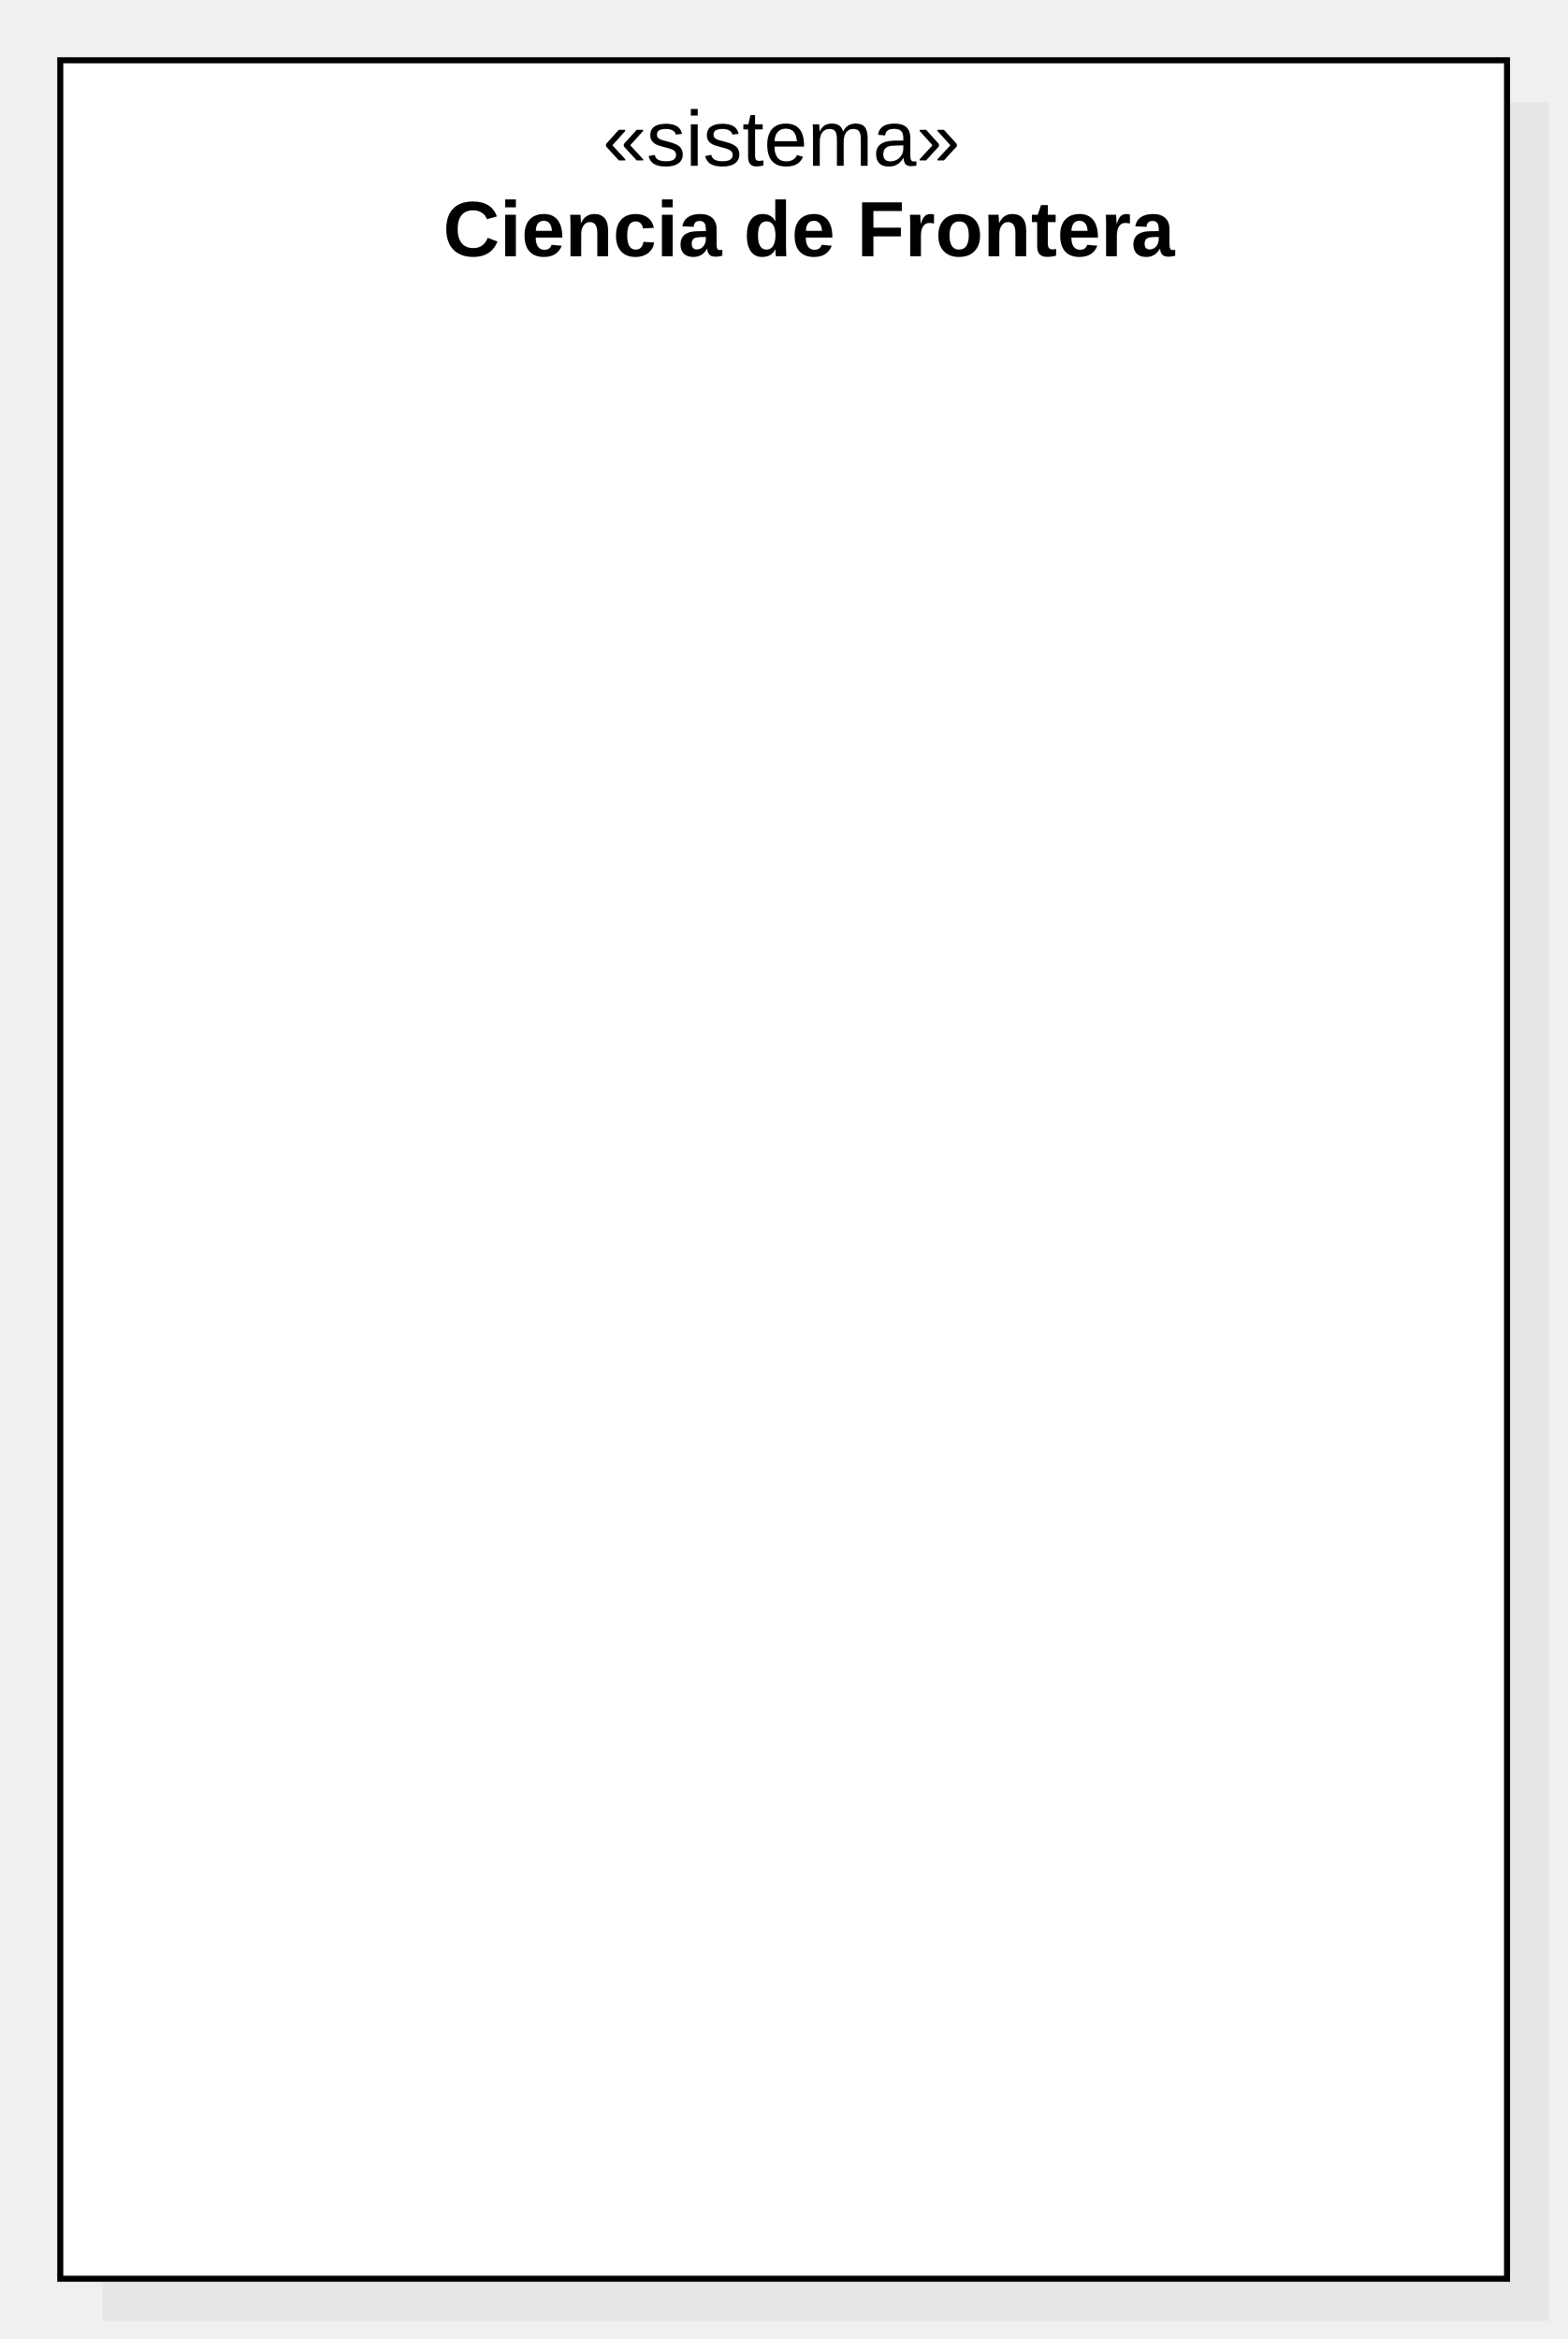
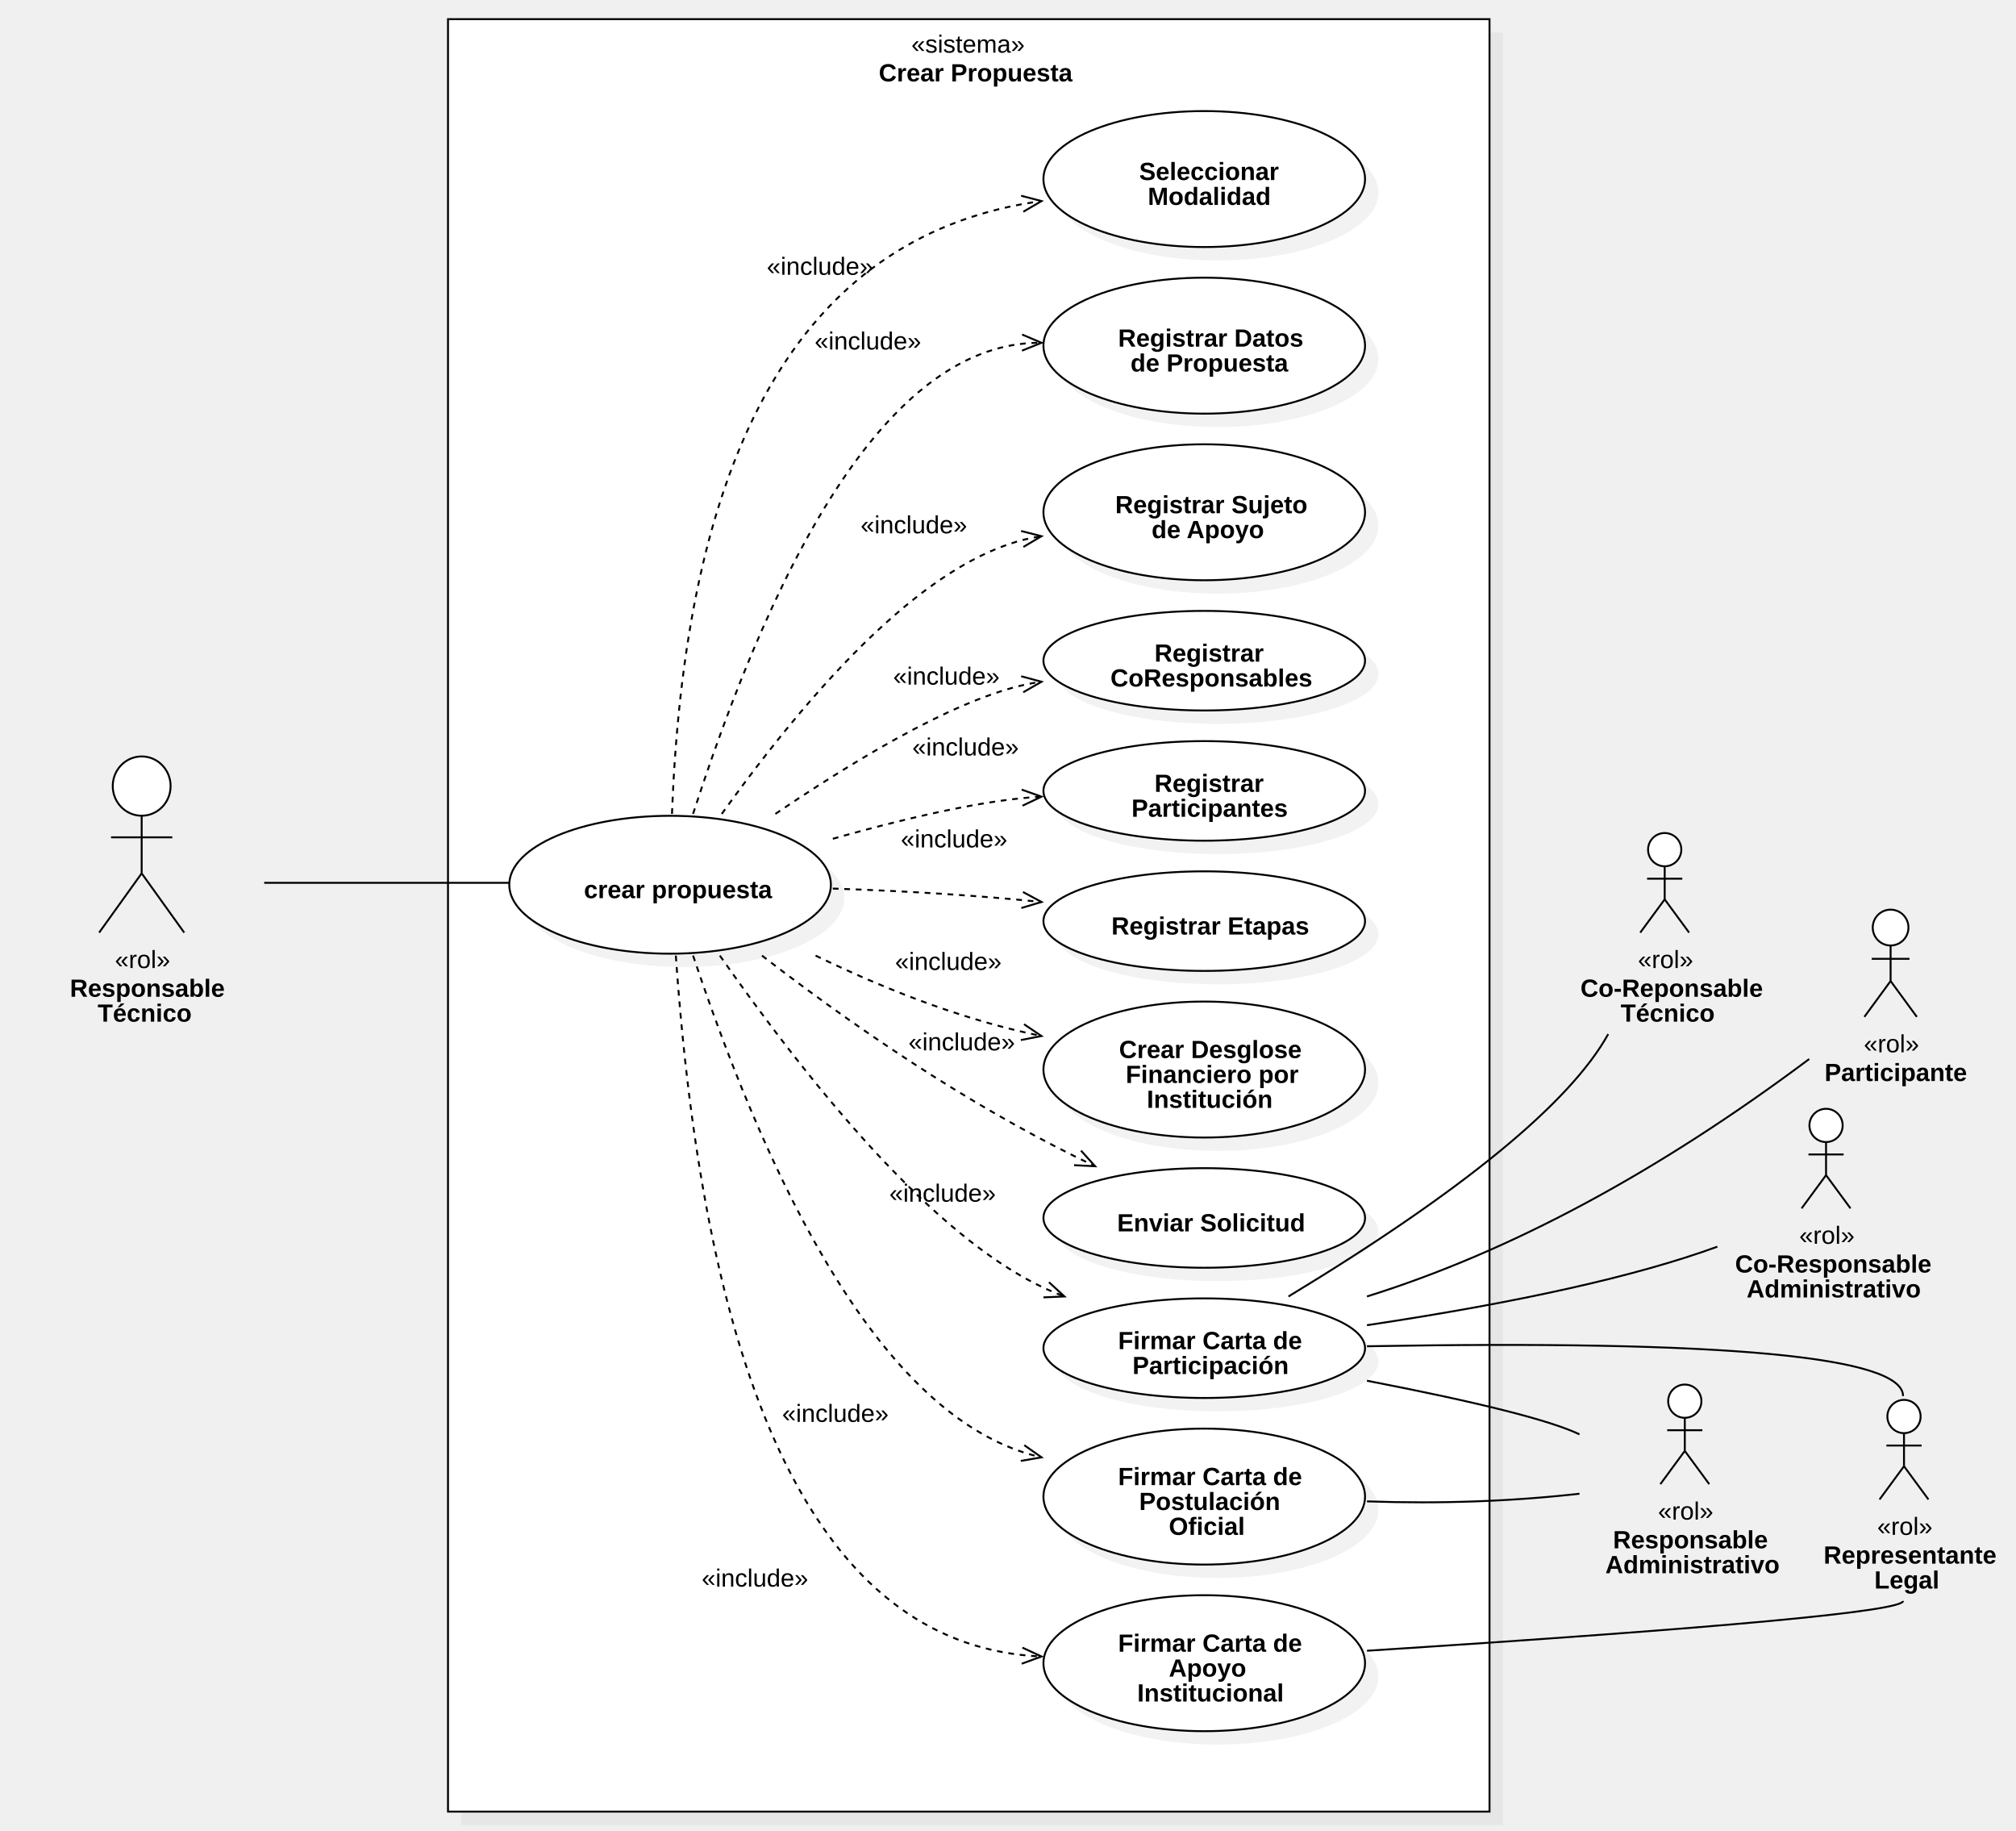
- <svg xmlns="http://www.w3.org/2000/svg" version="1.1" width="260" height="388">
+ <svg xmlns="http://www.w3.org/2000/svg" version="1.1" width="1053" height="956">
  <defs />
  <g>
-     <g transform="translate(-566,-166) scale(1,1)">
-       <rect fill="#C0C0C0" stroke="none" x="583" y="183" width="240" height="368" opacity="0.2" />
-     </g>
-     <g transform="translate(-566,-166) scale(1,1)">
-       <rect fill="#ffffff" stroke="none" x="576" y="176" width="240" height="368" />
-     </g>
-     <g transform="translate(-566,-166) scale(1,1)">
-       <path fill="none" stroke="#000000" d="M 576 176 L 816 176 L 816 544 L 576 544 L 576 176 Z Z" stroke-miterlimit="10" />
-     </g>
-     <g transform="translate(-566,-166) scale(1,1)">
-       <g>
-         <path fill="none" stroke="none" />
-         <text fill="#000000" stroke="none" font-family="Arial" font-size="13px" font-style="normal" font-weight="normal" text-decoration="none" x="666" y="193.5">«sistema»</text>
-       </g>
-     </g>
-     <g transform="translate(-566,-166) scale(1,1)">
-       <g>
-         <path fill="none" stroke="none" />
-         <text fill="#000000" stroke="none" font-family="Arial" font-size="13px" font-style="normal" font-weight="bold" text-decoration="none" x="639.5" y="208.5">Ciencia de Frontera</text>
-       </g>
+     <g transform="translate(-310,-150) scale(1,1)">
+       <rect fill="#C0C0C0" stroke="none" x="551" y="167" width="544" height="936" opacity="0.2" />
+     </g>
+     <g transform="translate(-310,-150) scale(1,1)">
+       <rect fill="#ffffff" stroke="none" x="544" y="160" width="544" height="936" />
+     </g>
+     <g transform="translate(-310,-150) scale(1,1)">
+       <path fill="none" stroke="#000000" d="M 544 160 L 1088 160 L 1088 1096 L 544 1096 L 544 160 Z Z" stroke-miterlimit="10" />
+     </g>
+     <g transform="translate(-310,-150) scale(1,1)">
+       <g>
+         <path fill="none" stroke="none" />
+         <text fill="#000000" stroke="none" font-family="Arial" font-size="13px" font-style="normal" font-weight="normal" text-decoration="none" x="786" y="177.5">«sistema»</text>
+       </g>
+     </g>
+     <g transform="translate(-310,-150) scale(1,1)">
+       <g>
+         <path fill="none" stroke="none" />
+         <text fill="#000000" stroke="none" font-family="Arial" font-size="13px" font-style="normal" font-weight="bold" text-decoration="none" x="769" y="192.5">Crear Propuesta</text>
+       </g>
+     </g>
+     <g transform="translate(-310,-150) scale(1,1)">
+       <path fill="#ffffff" stroke="none" d="M 368.892 560.48 C 368.892 551.931 375.656 545 384 545 C 392.344 545 399.108 551.931 399.108 560.48 C 399.108 569.029 392.344 575.96 384 575.96 C 375.656 575.96 368.892 569.029 368.892 560.48 Z" />
+     </g>
+     <g transform="translate(-310,-150) scale(1,1)">
+       <path fill="none" stroke="#000000" d="M 368.892 560.48 C 368.892 551.931 375.656 545 384 545 C 392.344 545 399.108 551.931 399.108 560.48 C 399.108 569.029 392.344 575.96 384 575.96 C 375.656 575.96 368.892 569.029 368.892 560.48 Z" stroke-miterlimit="10" />
+     </g>
+     <g transform="translate(-310,-150) scale(1,1)">
+       <path fill="none" stroke="#000000" d="M 384 575.96 L 384 606.04" stroke-miterlimit="10" />
+     </g>
+     <g transform="translate(-310,-150) scale(1,1)">
+       <path fill="none" stroke="#000000" d="M 368.003 587.24 L 399.997 587.24" stroke-miterlimit="10" />
+     </g>
+     <g transform="translate(-310,-150) scale(1,1)">
+       <path fill="none" stroke="#000000" d="M 384 606.04 L 361.782 637" stroke-miterlimit="10" />
+     </g>
+     <g transform="translate(-310,-150) scale(1,1)">
+       <path fill="none" stroke="#000000" d="M 384 606.04 L 406.218 637" stroke-miterlimit="10" />
+     </g>
+     <g transform="translate(-310,-150) scale(1,1)">
+       <g>
+         <path fill="none" stroke="none" />
+         <text fill="#000000" stroke="none" font-family="Arial" font-size="13px" font-style="normal" font-weight="normal" text-decoration="none" x="370" y="655.5">«rol»</text>
+       </g>
+     </g>
+     <g transform="translate(-310,-150) scale(1,1)">
+       <g>
+         <path fill="none" stroke="none" />
+         <text fill="#000000" stroke="none" font-family="Arial" font-size="13px" font-style="normal" font-weight="bold" text-decoration="none" x="346.5" y="670.5">Responsable</text>
+         <text fill="#000000" stroke="none" font-family="Arial" font-size="13px" font-style="normal" font-weight="bold" text-decoration="none" x="361" y="683.5">Técnico</text>
+       </g>
+     </g>
+     <g transform="translate(-310,-150) scale(1,1)">
+       <path fill="#ffffff" stroke="none" d="M 1170.821 593.68 C 1170.821 588.886 1174.707 585 1179.5 585 C 1184.293 585 1188.179 588.886 1188.179 593.68 C 1188.179 598.474 1184.293 602.36 1179.5 602.36 C 1174.707 602.36 1170.821 598.474 1170.821 593.68 Z" />
+     </g>
+     <g transform="translate(-310,-150) scale(1,1)">
+       <path fill="none" stroke="#000000" d="M 1170.821 593.68 C 1170.821 588.886 1174.707 585 1179.5 585 C 1184.293 585 1188.179 588.886 1188.179 593.68 C 1188.179 598.474 1184.293 602.36 1179.5 602.36 C 1174.707 602.36 1170.821 598.474 1170.821 593.68 Z" stroke-miterlimit="10" />
+     </g>
+     <g transform="translate(-310,-150) scale(1,1)">
+       <path fill="none" stroke="#000000" d="M 1179.5 602.36 L 1179.5 619.64" stroke-miterlimit="10" />
+     </g>
+     <g transform="translate(-310,-150) scale(1,1)">
+       <path fill="none" stroke="#000000" d="M 1170.31 608.84 L 1188.69 608.84" stroke-miterlimit="10" />
+     </g>
+     <g transform="translate(-310,-150) scale(1,1)">
+       <path fill="none" stroke="#000000" d="M 1179.5 619.64 L 1166.736 637" stroke-miterlimit="10" />
+     </g>
+     <g transform="translate(-310,-150) scale(1,1)">
+       <path fill="none" stroke="#000000" d="M 1179.5 619.64 L 1192.264 637" stroke-miterlimit="10" />
+     </g>
+     <g transform="translate(-310,-150) scale(1,1)">
+       <g>
+         <path fill="none" stroke="none" />
+         <text fill="#000000" stroke="none" font-family="Arial" font-size="13px" font-style="normal" font-weight="normal" text-decoration="none" x="1165.5" y="655.5">«rol»</text>
+       </g>
+     </g>
+     <g transform="translate(-310,-150) scale(1,1)">
+       <g>
+         <path fill="none" stroke="none" />
+         <text fill="#000000" stroke="none" font-family="Arial" font-size="13px" font-style="normal" font-weight="bold" text-decoration="none" x="1135.5" y="670.5">Co-Reponsable</text>
+         <text fill="#000000" stroke="none" font-family="Arial" font-size="13px" font-style="normal" font-weight="bold" text-decoration="none" x="1156.5" y="683.5">Técnico</text>
+       </g>
+     </g>
+     <g transform="translate(-310,-150) scale(1,1)">
+       <path fill="#ffffff" stroke="none" d="M 1288.178 634.36 C 1288.178 629.191 1292.352 625 1297.5 625 C 1302.648 625 1306.822 629.191 1306.822 634.36 C 1306.822 639.529 1302.648 643.72 1297.5 643.72 C 1292.352 643.72 1288.178 639.529 1288.178 634.36 Z" />
+     </g>
+     <g transform="translate(-310,-150) scale(1,1)">
+       <path fill="none" stroke="#000000" d="M 1288.178 634.36 C 1288.178 629.191 1292.352 625 1297.5 625 C 1302.648 625 1306.822 629.191 1306.822 634.36 C 1306.822 639.529 1302.648 643.72 1297.5 643.72 C 1292.352 643.72 1288.178 639.529 1288.178 634.36 Z" stroke-miterlimit="10" />
+     </g>
+     <g transform="translate(-310,-150) scale(1,1)">
+       <path fill="none" stroke="#000000" d="M 1297.5 643.72 L 1297.5 662.28" stroke-miterlimit="10" />
+     </g>
+     <g transform="translate(-310,-150) scale(1,1)">
+       <path fill="none" stroke="#000000" d="M 1287.629 650.68 L 1307.371 650.68" stroke-miterlimit="10" />
+     </g>
+     <g transform="translate(-310,-150) scale(1,1)">
+       <path fill="none" stroke="#000000" d="M 1297.5 662.28 L 1283.791 681" stroke-miterlimit="10" />
+     </g>
+     <g transform="translate(-310,-150) scale(1,1)">
+       <path fill="none" stroke="#000000" d="M 1297.5 662.28 L 1311.209 681" stroke-miterlimit="10" />
+     </g>
+     <g transform="translate(-310,-150) scale(1,1)">
+       <g>
+         <path fill="none" stroke="none" />
+         <text fill="#000000" stroke="none" font-family="Arial" font-size="13px" font-style="normal" font-weight="normal" text-decoration="none" x="1283.5" y="699.5">«rol»</text>
+       </g>
+     </g>
+     <g transform="translate(-310,-150) scale(1,1)">
+       <g>
+         <path fill="none" stroke="none" />
+         <text fill="#000000" stroke="none" font-family="Arial" font-size="13px" font-style="normal" font-weight="bold" text-decoration="none" x="1263" y="714.5">Participante</text>
+       </g>
+     </g>
+     <g transform="translate(-310,-150) scale(1,1)">
+       <path fill="#ffffff" stroke="none" d="M 1255.107 737.68 C 1255.107 732.886 1258.992 729 1263.786 729 C 1268.579 729 1272.465 732.886 1272.465 737.68 C 1272.465 742.474 1268.579 746.36 1263.786 746.36 C 1258.992 746.36 1255.107 742.474 1255.107 737.68 Z" />
+     </g>
+     <g transform="translate(-310,-150) scale(1,1)">
+       <path fill="none" stroke="#000000" d="M 1255.107 737.68 C 1255.107 732.886 1258.992 729 1263.786 729 C 1268.579 729 1272.465 732.886 1272.465 737.68 C 1272.465 742.474 1268.579 746.36 1263.786 746.36 C 1258.992 746.36 1255.107 742.474 1255.107 737.68 Z" stroke-miterlimit="10" />
+     </g>
+     <g transform="translate(-310,-150) scale(1,1)">
+       <path fill="none" stroke="#000000" d="M 1263.786 746.36 L 1263.786 763.64" stroke-miterlimit="10" />
+     </g>
+     <g transform="translate(-310,-150) scale(1,1)">
+       <path fill="none" stroke="#000000" d="M 1254.596 752.84 L 1272.976 752.84" stroke-miterlimit="10" />
+     </g>
+     <g transform="translate(-310,-150) scale(1,1)">
+       <path fill="none" stroke="#000000" d="M 1263.786 763.64 L 1251.022 781" stroke-miterlimit="10" />
+     </g>
+     <g transform="translate(-310,-150) scale(1,1)">
+       <path fill="none" stroke="#000000" d="M 1263.786 763.64 L 1276.55 781" stroke-miterlimit="10" />
+     </g>
+     <g transform="translate(-310,-150) scale(1,1)">
+       <g>
+         <path fill="none" stroke="none" />
+         <text fill="#000000" stroke="none" font-family="Arial" font-size="13px" font-style="normal" font-weight="normal" text-decoration="none" x="1249.786" y="799.5">«rol»</text>
+       </g>
+     </g>
+     <g transform="translate(-310,-150) scale(1,1)">
+       <g>
+         <path fill="none" stroke="none" />
+         <text fill="#000000" stroke="none" font-family="Arial" font-size="13px" font-style="normal" font-weight="bold" text-decoration="none" x="1216.286" y="814.5">Co-Responsable</text>
+         <text fill="#000000" stroke="none" font-family="Arial" font-size="13px" font-style="normal" font-weight="bold" text-decoration="none" x="1222.286" y="827.5">Administrativo</text>
+       </g>
+     </g>
+     <g transform="translate(-310,-150) scale(1,1)">
+       <path fill="#ffffff" stroke="none" d="M 1181.327 881.68 C 1181.327 876.886 1185.213 873 1190.006 873 C 1194.8 873 1198.686 876.886 1198.686 881.68 C 1198.686 886.474 1194.8 890.36 1190.006 890.36 C 1185.213 890.36 1181.327 886.474 1181.327 881.68 Z" />
+     </g>
+     <g transform="translate(-310,-150) scale(1,1)">
+       <path fill="none" stroke="#000000" d="M 1181.327 881.68 C 1181.327 876.886 1185.213 873 1190.006 873 C 1194.8 873 1198.686 876.886 1198.686 881.68 C 1198.686 886.474 1194.8 890.36 1190.006 890.36 C 1185.213 890.36 1181.327 886.474 1181.327 881.68 Z" stroke-miterlimit="10" />
+     </g>
+     <g transform="translate(-310,-150) scale(1,1)">
+       <path fill="none" stroke="#000000" d="M 1190.006 890.36 L 1190.006 907.64" stroke-miterlimit="10" />
+     </g>
+     <g transform="translate(-310,-150) scale(1,1)">
+       <path fill="none" stroke="#000000" d="M 1180.817 896.84 L 1199.196 896.84" stroke-miterlimit="10" />
+     </g>
+     <g transform="translate(-310,-150) scale(1,1)">
+       <path fill="none" stroke="#000000" d="M 1190.006 907.64 L 1177.243 925" stroke-miterlimit="10" />
+     </g>
+     <g transform="translate(-310,-150) scale(1,1)">
+       <path fill="none" stroke="#000000" d="M 1190.006 907.64 L 1202.77 925" stroke-miterlimit="10" />
+     </g>
+     <g transform="translate(-310,-150) scale(1,1)">
+       <g>
+         <path fill="none" stroke="none" />
+         <text fill="#000000" stroke="none" font-family="Arial" font-size="13px" font-style="normal" font-weight="normal" text-decoration="none" x="1176.006" y="943.5">«rol»</text>
+       </g>
+     </g>
+     <g transform="translate(-310,-150) scale(1,1)">
+       <g>
+         <path fill="none" stroke="none" />
+         <text fill="#000000" stroke="none" font-family="Arial" font-size="13px" font-style="normal" font-weight="bold" text-decoration="none" x="1152.506" y="958.5">Responsable</text>
+         <text fill="#000000" stroke="none" font-family="Arial" font-size="13px" font-style="normal" font-weight="bold" text-decoration="none" x="1148.506" y="971.5">Administrativo</text>
+       </g>
+     </g>
+     <g transform="translate(-310,-150) scale(1,1)">
+       <path fill="#ffffff" stroke="none" d="M 1295.821 889.68 C 1295.821 884.886 1299.707 881 1304.5 881 C 1309.293 881 1313.179 884.886 1313.179 889.68 C 1313.179 894.474 1309.293 898.36 1304.5 898.36 C 1299.707 898.36 1295.821 894.474 1295.821 889.68 Z" />
+     </g>
+     <g transform="translate(-310,-150) scale(1,1)">
+       <path fill="none" stroke="#000000" d="M 1295.821 889.68 C 1295.821 884.886 1299.707 881 1304.5 881 C 1309.293 881 1313.179 884.886 1313.179 889.68 C 1313.179 894.474 1309.293 898.36 1304.5 898.36 C 1299.707 898.36 1295.821 894.474 1295.821 889.68 Z" stroke-miterlimit="10" />
+     </g>
+     <g transform="translate(-310,-150) scale(1,1)">
+       <path fill="none" stroke="#000000" d="M 1304.5 898.36 L 1304.5 915.64" stroke-miterlimit="10" />
+     </g>
+     <g transform="translate(-310,-150) scale(1,1)">
+       <path fill="none" stroke="#000000" d="M 1295.31 904.84 L 1313.69 904.84" stroke-miterlimit="10" />
+     </g>
+     <g transform="translate(-310,-150) scale(1,1)">
+       <path fill="none" stroke="#000000" d="M 1304.5 915.64 L 1291.736 933" stroke-miterlimit="10" />
+     </g>
+     <g transform="translate(-310,-150) scale(1,1)">
+       <path fill="none" stroke="#000000" d="M 1304.5 915.64 L 1317.264 933" stroke-miterlimit="10" />
+     </g>
+     <g transform="translate(-310,-150) scale(1,1)">
+       <g>
+         <path fill="none" stroke="none" />
+         <text fill="#000000" stroke="none" font-family="Arial" font-size="13px" font-style="normal" font-weight="normal" text-decoration="none" x="1290.5" y="951.5">«rol»</text>
+       </g>
+     </g>
+     <g transform="translate(-310,-150) scale(1,1)">
+       <g>
+         <path fill="none" stroke="none" />
+         <text fill="#000000" stroke="none" font-family="Arial" font-size="13px" font-style="normal" font-weight="bold" text-decoration="none" x="1262.5" y="966.5">Representante</text>
+         <text fill="#000000" stroke="none" font-family="Arial" font-size="13px" font-style="normal" font-weight="bold" text-decoration="none" x="1289" y="979.5">Legal</text>
+       </g>
+     </g>
+     <g transform="translate(-310,-150) scale(1,1)">
+       <path fill="#C0C0C0" stroke="none" d="M 862 502 C 862 487.641 899.608 476 946 476 C 992.392 476 1030 487.641 1030 502 C 1030 516.359 992.392 528 946 528 C 899.608 528 862 516.359 862 502 Z" opacity="0.2" />
+     </g>
+     <g transform="translate(-310,-150) scale(1,1)">
+       <path fill="#ffffff" stroke="none" d="M 855 495 C 855 480.641 892.608 469 939 469 C 985.392 469 1023 480.641 1023 495 C 1023 509.359 985.392 521 939 521 C 892.608 521 855 509.359 855 495 Z" />
+     </g>
+     <g transform="translate(-310,-150) scale(1,1)">
+       <path fill="none" stroke="#000000" d="M 855 495 C 855 480.641 892.608 469 939 469 C 985.392 469 1023 480.641 1023 495 C 1023 509.359 985.392 521 939 521 C 892.608 521 855 509.359 855 495 Z" stroke-miterlimit="10" />
+     </g>
+     <g transform="translate(-310,-150) scale(1,1)">
+       <g>
+         <path fill="none" stroke="none" />
+         <text fill="#000000" stroke="none" font-family="Arial" font-size="13px" font-style="normal" font-weight="bold" text-decoration="none" x="913" y="495.5">Registrar</text>
+         <text fill="#000000" stroke="none" font-family="Arial" font-size="13px" font-style="normal" font-weight="bold" text-decoration="none" x="890" y="508.5">CoResponsables</text>
+       </g>
+     </g>
+     <g transform="translate(-310,-150) scale(1,1)">
+       <path fill="#C0C0C0" stroke="none" d="M 862 250.5 C 862 230.894 899.608 215 946 215 C 992.392 215 1030 230.894 1030 250.5 C 1030 270.106 992.392 286 946 286 C 899.608 286 862 270.106 862 250.5 Z" opacity="0.2" />
+     </g>
+     <g transform="translate(-310,-150) scale(1,1)">
+       <path fill="#ffffff" stroke="none" d="M 855 243.5 C 855 223.894 892.608 208 939 208 C 985.392 208 1023 223.894 1023 243.5 C 1023 263.106 985.392 279 939 279 C 892.608 279 855 263.106 855 243.5 Z" />
+     </g>
+     <g transform="translate(-310,-150) scale(1,1)">
+       <path fill="none" stroke="#000000" d="M 855 243.5 C 855 223.894 892.608 208 939 208 C 985.392 208 1023 223.894 1023 243.5 C 1023 263.106 985.392 279 939 279 C 892.608 279 855 263.106 855 243.5 Z" stroke-miterlimit="10" />
+     </g>
+     <g transform="translate(-310,-150) scale(1,1)">
+       <g>
+         <path fill="none" stroke="none" />
+         <text fill="#000000" stroke="none" font-family="Arial" font-size="13px" font-style="normal" font-weight="bold" text-decoration="none" x="905" y="244">Seleccionar</text>
+         <text fill="#000000" stroke="none" font-family="Arial" font-size="13px" font-style="normal" font-weight="bold" text-decoration="none" x="909.5" y="257">Modalidad</text>
+       </g>
+     </g>
+     <g transform="translate(-310,-150) scale(1,1)">
+       <path fill="#C0C0C0" stroke="none" d="M 862 424.5 C 862 404.894 899.608 389 946 389 C 992.392 389 1030 404.894 1030 424.5 C 1030 444.106 992.392 460 946 460 C 899.608 460 862 444.106 862 424.5 Z" opacity="0.2" />
+     </g>
+     <g transform="translate(-310,-150) scale(1,1)">
+       <path fill="#ffffff" stroke="none" d="M 855 417.5 C 855 397.894 892.608 382 939 382 C 985.392 382 1023 397.894 1023 417.5 C 1023 437.106 985.392 453 939 453 C 892.608 453 855 437.106 855 417.5 Z" />
+     </g>
+     <g transform="translate(-310,-150) scale(1,1)">
+       <path fill="none" stroke="#000000" d="M 855 417.5 C 855 397.894 892.608 382 939 382 C 985.392 382 1023 397.894 1023 417.5 C 1023 437.106 985.392 453 939 453 C 892.608 453 855 437.106 855 417.5 Z" stroke-miterlimit="10" />
+     </g>
+     <g transform="translate(-310,-150) scale(1,1)">
+       <g>
+         <path fill="none" stroke="none" />
+         <text fill="#000000" stroke="none" font-family="Arial" font-size="13px" font-style="normal" font-weight="bold" text-decoration="none" x="892.5" y="418">Registrar Sujeto</text>
+         <text fill="#000000" stroke="none" font-family="Arial" font-size="13px" font-style="normal" font-weight="bold" text-decoration="none" x="911.5" y="431">de Apoyo</text>
+       </g>
+     </g>
+     <g transform="translate(-310,-150) scale(1,1)">
+       <path fill="#C0C0C0" stroke="none" d="M 862 337.5 C 862 317.894 899.608 302 946 302 C 992.392 302 1030 317.894 1030 337.5 C 1030 357.106 992.392 373 946 373 C 899.608 373 862 357.106 862 337.5 Z" opacity="0.2" />
+     </g>
+     <g transform="translate(-310,-150) scale(1,1)">
+       <path fill="#ffffff" stroke="none" d="M 855 330.5 C 855 310.894 892.608 295 939 295 C 985.392 295 1023 310.894 1023 330.5 C 1023 350.106 985.392 366 939 366 C 892.608 366 855 350.106 855 330.5 Z" />
+     </g>
+     <g transform="translate(-310,-150) scale(1,1)">
+       <path fill="none" stroke="#000000" d="M 855 330.5 C 855 310.894 892.608 295 939 295 C 985.392 295 1023 310.894 1023 330.5 C 1023 350.106 985.392 366 939 366 C 892.608 366 855 350.106 855 330.5 Z" stroke-miterlimit="10" />
+     </g>
+     <g transform="translate(-310,-150) scale(1,1)">
+       <g>
+         <path fill="none" stroke="none" />
+         <text fill="#000000" stroke="none" font-family="Arial" font-size="13px" font-style="normal" font-weight="bold" text-decoration="none" x="894" y="331">Registrar Datos</text>
+         <text fill="#000000" stroke="none" font-family="Arial" font-size="13px" font-style="normal" font-weight="bold" text-decoration="none" x="900.5" y="344">de Propuesta</text>
+       </g>
+     </g>
+     <g transform="translate(-310,-150) scale(1,1)">
+       <path fill="#C0C0C0" stroke="none" d="M 862 570 C 862 555.641 899.608 544 946 544 C 992.392 544 1030 555.641 1030 570 C 1030 584.359 992.392 596 946 596 C 899.608 596 862 584.359 862 570 Z" opacity="0.2" />
+     </g>
+     <g transform="translate(-310,-150) scale(1,1)">
+       <path fill="#ffffff" stroke="none" d="M 855 563 C 855 548.641 892.608 537 939 537 C 985.392 537 1023 548.641 1023 563 C 1023 577.359 985.392 589 939 589 C 892.608 589 855 577.359 855 563 Z" />
+     </g>
+     <g transform="translate(-310,-150) scale(1,1)">
+       <path fill="none" stroke="#000000" d="M 855 563 C 855 548.641 892.608 537 939 537 C 985.392 537 1023 548.641 1023 563 C 1023 577.359 985.392 589 939 589 C 892.608 589 855 577.359 855 563 Z" stroke-miterlimit="10" />
+     </g>
+     <g transform="translate(-310,-150) scale(1,1)">
+       <g>
+         <path fill="none" stroke="none" />
+         <text fill="#000000" stroke="none" font-family="Arial" font-size="13px" font-style="normal" font-weight="bold" text-decoration="none" x="913" y="563.5">Registrar</text>
+         <text fill="#000000" stroke="none" font-family="Arial" font-size="13px" font-style="normal" font-weight="bold" text-decoration="none" x="901" y="576.5">Participantes</text>
+       </g>
+     </g>
+     <g transform="translate(-310,-150) scale(1,1)">
+       <path fill="#C0C0C0" stroke="none" d="M 862 638 C 862 623.641 899.608 612 946 612 C 992.392 612 1030 623.641 1030 638 C 1030 652.359 992.392 664 946 664 C 899.608 664 862 652.359 862 638 Z" opacity="0.2" />
+     </g>
+     <g transform="translate(-310,-150) scale(1,1)">
+       <path fill="#ffffff" stroke="none" d="M 855 631 C 855 616.641 892.608 605 939 605 C 985.392 605 1023 616.641 1023 631 C 1023 645.359 985.392 657 939 657 C 892.608 657 855 645.359 855 631 Z" />
+     </g>
+     <g transform="translate(-310,-150) scale(1,1)">
+       <path fill="none" stroke="#000000" d="M 855 631 C 855 616.641 892.608 605 939 605 C 985.392 605 1023 616.641 1023 631 C 1023 645.359 985.392 657 939 657 C 892.608 657 855 645.359 855 631 Z" stroke-miterlimit="10" />
+     </g>
+     <g transform="translate(-310,-150) scale(1,1)">
+       <g>
+         <path fill="none" stroke="none" />
+         <text fill="#000000" stroke="none" font-family="Arial" font-size="13px" font-style="normal" font-weight="bold" text-decoration="none" x="890.5" y="638">Registrar Etapas</text>
+       </g>
+     </g>
+     <g transform="translate(-310,-150) scale(1,1)">
+       <path fill="#C0C0C0" stroke="none" d="M 862 715.5 C 862 695.894 899.608 680 946 680 C 992.392 680 1030 695.894 1030 715.5 C 1030 735.106 992.392 751 946 751 C 899.608 751 862 735.106 862 715.5 Z" opacity="0.2" />
+     </g>
+     <g transform="translate(-310,-150) scale(1,1)">
+       <path fill="#ffffff" stroke="none" d="M 855 708.5 C 855 688.894 892.608 673 939 673 C 985.392 673 1023 688.894 1023 708.5 C 1023 728.106 985.392 744 939 744 C 892.608 744 855 728.106 855 708.5 Z" />
+     </g>
+     <g transform="translate(-310,-150) scale(1,1)">
+       <path fill="none" stroke="#000000" d="M 855 708.5 C 855 688.894 892.608 673 939 673 C 985.392 673 1023 688.894 1023 708.5 C 1023 728.106 985.392 744 939 744 C 892.608 744 855 728.106 855 708.5 Z" stroke-miterlimit="10" />
+     </g>
+     <g transform="translate(-310,-150) scale(1,1)">
+       <g>
+         <path fill="none" stroke="none" />
+         <text fill="#000000" stroke="none" font-family="Arial" font-size="13px" font-style="normal" font-weight="bold" text-decoration="none" x="894.5" y="702.5">Crear Desglose</text>
+         <text fill="#000000" stroke="none" font-family="Arial" font-size="13px" font-style="normal" font-weight="bold" text-decoration="none" x="898" y="715.5">Financiero por</text>
+         <text fill="#000000" stroke="none" font-family="Arial" font-size="13px" font-style="normal" font-weight="bold" text-decoration="none" x="909" y="728.5">Institución</text>
+       </g>
+     </g>
+     <g transform="translate(-310,-150) scale(1,1)">
+       <path fill="#C0C0C0" stroke="none" d="M 862 793 C 862 778.641 899.608 767 946 767 C 992.392 767 1030 778.641 1030 793 C 1030 807.359 992.392 819 946 819 C 899.608 819 862 807.359 862 793 Z" opacity="0.2" />
+     </g>
+     <g transform="translate(-310,-150) scale(1,1)">
+       <path fill="#ffffff" stroke="none" d="M 855 786 C 855 771.641 892.608 760 939 760 C 985.392 760 1023 771.641 1023 786 C 1023 800.359 985.392 812 939 812 C 892.608 812 855 800.359 855 786 Z" />
+     </g>
+     <g transform="translate(-310,-150) scale(1,1)">
+       <path fill="none" stroke="#000000" d="M 855 786 C 855 771.641 892.608 760 939 760 C 985.392 760 1023 771.641 1023 786 C 1023 800.359 985.392 812 939 812 C 892.608 812 855 800.359 855 786 Z" stroke-miterlimit="10" />
+     </g>
+     <g transform="translate(-310,-150) scale(1,1)">
+       <g>
+         <path fill="none" stroke="none" />
+         <text fill="#000000" stroke="none" font-family="Arial" font-size="13px" font-style="normal" font-weight="bold" text-decoration="none" x="893.5" y="793">Enviar Solicitud</text>
+       </g>
+     </g>
+     <g transform="translate(-310,-150) scale(1,1)">
+       <path fill="#C0C0C0" stroke="none" d="M 862 861 C 862 846.641 899.608 835 946 835 C 992.392 835 1030 846.641 1030 861 C 1030 875.359 992.392 887 946 887 C 899.608 887 862 875.359 862 861 Z" opacity="0.2" />
+     </g>
+     <g transform="translate(-310,-150) scale(1,1)">
+       <path fill="#ffffff" stroke="none" d="M 855 854 C 855 839.641 892.608 828 939 828 C 985.392 828 1023 839.641 1023 854 C 1023 868.359 985.392 880 939 880 C 892.608 880 855 868.359 855 854 Z" />
+     </g>
+     <g transform="translate(-310,-150) scale(1,1)">
+       <path fill="none" stroke="#000000" d="M 855 854 C 855 839.641 892.608 828 939 828 C 985.392 828 1023 839.641 1023 854 C 1023 868.359 985.392 880 939 880 C 892.608 880 855 868.359 855 854 Z" stroke-miterlimit="10" />
+     </g>
+     <g transform="translate(-310,-150) scale(1,1)">
+       <g>
+         <path fill="none" stroke="none" />
+         <text fill="#000000" stroke="none" font-family="Arial" font-size="13px" font-style="normal" font-weight="bold" text-decoration="none" x="894" y="854.5">Firmar Carta de</text>
+         <text fill="#000000" stroke="none" font-family="Arial" font-size="13px" font-style="normal" font-weight="bold" text-decoration="none" x="901.5" y="867.5">Participación</text>
+       </g>
+     </g>
+     <g transform="translate(-310,-150) scale(1,1)">
+       <path fill="#C0C0C0" stroke="none" d="M 862 938.5 C 862 918.894 899.608 903 946 903 C 992.392 903 1030 918.894 1030 938.5 C 1030 958.106 992.392 974 946 974 C 899.608 974 862 958.106 862 938.5 Z" opacity="0.2" />
+     </g>
+     <g transform="translate(-310,-150) scale(1,1)">
+       <path fill="#ffffff" stroke="none" d="M 855 931.5 C 855 911.894 892.608 896 939 896 C 985.392 896 1023 911.894 1023 931.5 C 1023 951.106 985.392 967 939 967 C 892.608 967 855 951.106 855 931.5 Z" />
+     </g>
+     <g transform="translate(-310,-150) scale(1,1)">
+       <path fill="none" stroke="#000000" d="M 855 931.5 C 855 911.894 892.608 896 939 896 C 985.392 896 1023 911.894 1023 931.5 C 1023 951.106 985.392 967 939 967 C 892.608 967 855 951.106 855 931.5 Z" stroke-miterlimit="10" />
+     </g>
+     <g transform="translate(-310,-150) scale(1,1)">
+       <g>
+         <path fill="none" stroke="none" />
+         <text fill="#000000" stroke="none" font-family="Arial" font-size="13px" font-style="normal" font-weight="bold" text-decoration="none" x="894" y="925.5">Firmar Carta de</text>
+         <text fill="#000000" stroke="none" font-family="Arial" font-size="13px" font-style="normal" font-weight="bold" text-decoration="none" x="905" y="938.5">Postulación</text>
+         <text fill="#000000" stroke="none" font-family="Arial" font-size="13px" font-style="normal" font-weight="bold" text-decoration="none" x="920.5" y="951.5">Oficial</text>
+       </g>
+     </g>
+     <g transform="translate(-310,-150) scale(1,1)">
+       <path fill="#C0C0C0" stroke="none" d="M 862 1025.5 C 862 1005.894 899.608 990 946 990 C 992.392 990 1030 1005.894 1030 1025.5 C 1030 1045.106 992.392 1061 946 1061 C 899.608 1061 862 1045.106 862 1025.5 Z" opacity="0.2" />
+     </g>
+     <g transform="translate(-310,-150) scale(1,1)">
+       <path fill="#ffffff" stroke="none" d="M 855 1018.5 C 855 998.894 892.608 983 939 983 C 985.392 983 1023 998.894 1023 1018.5 C 1023 1038.106 985.392 1054 939 1054 C 892.608 1054 855 1038.106 855 1018.5 Z" />
+     </g>
+     <g transform="translate(-310,-150) scale(1,1)">
+       <path fill="none" stroke="#000000" d="M 855 1018.5 C 855 998.894 892.608 983 939 983 C 985.392 983 1023 998.894 1023 1018.5 C 1023 1038.106 985.392 1054 939 1054 C 892.608 1054 855 1038.106 855 1018.5 Z" stroke-miterlimit="10" />
+     </g>
+     <g transform="translate(-310,-150) scale(1,1)">
+       <g>
+         <path fill="none" stroke="none" />
+         <text fill="#000000" stroke="none" font-family="Arial" font-size="13px" font-style="normal" font-weight="bold" text-decoration="none" x="894" y="1012.5">Firmar Carta de</text>
+         <text fill="#000000" stroke="none" font-family="Arial" font-size="13px" font-style="normal" font-weight="bold" text-decoration="none" x="920.5" y="1025.5">Apoyo</text>
+         <text fill="#000000" stroke="none" font-family="Arial" font-size="13px" font-style="normal" font-weight="bold" text-decoration="none" x="904" y="1038.5">Institucional</text>
+       </g>
+     </g>
+     <g transform="translate(-310,-150) scale(1,1)">
+       <path fill="#C0C0C0" stroke="none" d="M 583 619 C 583 599.118 620.608 583 667 583 C 713.392 583 751 599.118 751 619 C 751 638.882 713.392 655 667 655 C 620.608 655 583 638.882 583 619 Z" opacity="0.2" />
+     </g>
+     <g transform="translate(-310,-150) scale(1,1)">
+       <path fill="#ffffff" stroke="none" d="M 576 612 C 576 592.118 613.608 576 660 576 C 706.392 576 744 592.118 744 612 C 744 631.882 706.392 648 660 648 C 613.608 648 576 631.882 576 612 Z" />
+     </g>
+     <g transform="translate(-310,-150) scale(1,1)">
+       <path fill="none" stroke="#000000" d="M 576 612 C 576 592.118 613.608 576 660 576 C 706.392 576 744 592.118 744 612 C 744 631.882 706.392 648 660 648 C 613.608 648 576 631.882 576 612 Z" stroke-miterlimit="10" />
+     </g>
+     <g transform="translate(-310,-150) scale(1,1)">
+       <g>
+         <path fill="none" stroke="none" />
+         <text fill="#000000" stroke="none" font-family="Arial" font-size="13px" font-style="normal" font-weight="bold" text-decoration="none" x="615" y="619">crear propuesta</text>
+       </g>
+     </g>
+     <g transform="translate(-310,-150) scale(1,1)">
+       <path fill="none" stroke="#000000" d="M 661 575 Q 672 280 854 255" stroke-miterlimit="10" stroke-dasharray="3" />
+     </g>
+     <g transform="translate(-310,-150) scale(1,1)">
+       <path fill="none" stroke="#000000" d="M 844.505 260.553 L 854 255 L 843.359 252.213" stroke-miterlimit="10" />
+     </g>
+     <g transform="translate(-310,-150) scale(1,1)">
+       <g>
+         <path fill="none" stroke="none" />
+         <text fill="#000000" stroke="none" font-family="Arial" font-size="13px" font-style="normal" font-weight="normal" text-decoration="none" x="710.5" y="293.5">«include»</text>
+       </g>
+     </g>
+     <g transform="translate(-310,-150) scale(1,1)">
+       <path fill="none" stroke="#000000" d="M 672 575 Q 752 328 854 329" stroke-miterlimit="10" stroke-dasharray="3" />
+     </g>
+     <g transform="translate(-310,-150) scale(1,1)">
+       <path fill="none" stroke="#000000" d="M 843.797 333.11 L 854 329 L 843.879 324.691" stroke-miterlimit="10" />
+     </g>
+     <g transform="translate(-310,-150) scale(1,1)">
+       <g>
+         <path fill="none" stroke="none" />
+         <text fill="#000000" stroke="none" font-family="Arial" font-size="13px" font-style="normal" font-weight="normal" text-decoration="none" x="735.5" y="332.5">«include»</text>
+       </g>
+     </g>
+     <g transform="translate(-310,-150) scale(1,1)">
+       <path fill="none" stroke="#000000" d="M 687 575 Q 784 440 854 430" stroke-miterlimit="10" stroke-dasharray="3" />
+     </g>
+     <g transform="translate(-310,-150) scale(1,1)">
+       <path fill="none" stroke="#000000" d="M 844.535 435.604 L 854 430 L 843.344 427.27" stroke-miterlimit="10" />
+     </g>
+     <g transform="translate(-310,-150) scale(1,1)">
+       <g>
+         <path fill="none" stroke="none" />
+         <text fill="#000000" stroke="none" font-family="Arial" font-size="13px" font-style="normal" font-weight="normal" text-decoration="none" x="759.5" y="428.5">«include»</text>
+       </g>
+     </g>
+     <g transform="translate(-310,-150) scale(1,1)">
+       <path fill="none" stroke="#000000" d="M 715 575 Q 808 512 854 506" stroke-miterlimit="10" stroke-dasharray="3" />
+     </g>
+     <g transform="translate(-310,-150) scale(1,1)">
+       <path fill="none" stroke="#000000" d="M 844.467 511.489 L 854 506 L 843.378 503.14" stroke-miterlimit="10" />
+     </g>
+     <g transform="translate(-310,-150) scale(1,1)">
+       <g>
+         <path fill="none" stroke="none" />
+         <text fill="#000000" stroke="none" font-family="Arial" font-size="13px" font-style="normal" font-weight="normal" text-decoration="none" x="776.5" y="507.5">«include»</text>
+       </g>
+     </g>
+     <g transform="translate(-310,-150) scale(1,1)">
+       <path fill="none" stroke="#000000" d="M 745 588 Q 816 568 854 566" stroke-miterlimit="10" stroke-dasharray="3" />
+     </g>
+     <g transform="translate(-310,-150) scale(1,1)">
+       <path fill="none" stroke="#000000" d="M 844.073 570.738 L 854 566 L 843.63 562.33" stroke-miterlimit="10" />
+     </g>
+     <g transform="translate(-310,-150) scale(1,1)">
+       <g>
+         <path fill="none" stroke="none" />
+         <text fill="#000000" stroke="none" font-family="Arial" font-size="13px" font-style="normal" font-weight="normal" text-decoration="none" x="786.5" y="544.5">«include»</text>
+       </g>
+     </g>
+     <g transform="translate(-310,-150) scale(1,1)">
+       <path fill="none" stroke="#000000" d="M 745 614 Q 805 616 854 621" stroke-miterlimit="10" stroke-dasharray="3" />
+     </g>
+     <g transform="translate(-310,-150) scale(1,1)">
+       <path fill="none" stroke="#000000" d="M 843.463 624.156 L 854 621 L 844.317 615.781" stroke-miterlimit="10" />
+     </g>
+     <g transform="translate(-310,-150) scale(1,1)">
+       <g>
+         <path fill="none" stroke="none" />
+         <text fill="#000000" stroke="none" font-family="Arial" font-size="13px" font-style="normal" font-weight="normal" text-decoration="none" x="780.5" y="592.5">«include»</text>
+       </g>
+     </g>
+     <g transform="translate(-310,-150) scale(1,1)">
+       <path fill="none" stroke="#000000" d="M 736 649 Q 800 680 854 691" stroke-miterlimit="10" stroke-dasharray="3" />
+     </g>
+     <g transform="translate(-310,-150) scale(1,1)">
+       <path fill="none" stroke="#000000" d="M 843.202 693.096 L 854 691 L 844.882 684.847" stroke-miterlimit="10" />
+     </g>
+     <g transform="translate(-310,-150) scale(1,1)">
+       <g>
+         <path fill="none" stroke="none" />
+         <text fill="#000000" stroke="none" font-family="Arial" font-size="13px" font-style="normal" font-weight="normal" text-decoration="none" x="777.5" y="656.5">«include»</text>
+       </g>
+     </g>
+     <g transform="translate(-310,-150) scale(1,1)">
+       <path fill="none" stroke="#000000" d="M 708 649 Q 800 720 882 759" stroke-miterlimit="10" stroke-dasharray="3" />
+     </g>
+     <g transform="translate(-310,-150) scale(1,1)">
+       <path fill="none" stroke="#000000" d="M 871.014 758.437 L 882 759 L 874.63 750.834" stroke-miterlimit="10" />
+     </g>
+     <g transform="translate(-310,-150) scale(1,1)">
+       <g>
+         <path fill="none" stroke="none" />
+         <text fill="#000000" stroke="none" font-family="Arial" font-size="13px" font-style="normal" font-weight="normal" text-decoration="none" x="784.5" y="698.5">«include»</text>
+       </g>
+     </g>
+     <g transform="translate(-310,-150) scale(1,1)">
+       <path fill="none" stroke="#000000" d="M 686 649 Q 792 800 866 827" stroke-miterlimit="10" stroke-dasharray="3" />
+     </g>
+     <g transform="translate(-310,-150) scale(1,1)">
+       <path fill="none" stroke="#000000" d="M 855.01 827.471 L 866 827 L 857.896 819.562" stroke-miterlimit="10" />
+     </g>
+     <g transform="translate(-310,-150) scale(1,1)">
+       <g>
+         <path fill="none" stroke="none" />
+         <text fill="#000000" stroke="none" font-family="Arial" font-size="13px" font-style="normal" font-weight="normal" text-decoration="none" x="774.5" y="777.5">«include»</text>
+       </g>
+     </g>
+     <g transform="translate(-310,-150) scale(1,1)">
+       <path fill="none" stroke="#000000" d="M 672 649 Q 752 888 854 911" stroke-miterlimit="10" stroke-dasharray="3" />
+     </g>
+     <g transform="translate(-310,-150) scale(1,1)">
+       <path fill="none" stroke="#000000" d="M 843.16 912.871 L 854 911 L 845.012 904.658" stroke-miterlimit="10" />
+     </g>
+     <g transform="translate(-310,-150) scale(1,1)">
+       <g>
+         <path fill="none" stroke="none" />
+         <text fill="#000000" stroke="none" font-family="Arial" font-size="13px" font-style="normal" font-weight="normal" text-decoration="none" x="718.5" y="892.5">«include»</text>
+       </g>
+     </g>
+     <g transform="translate(-310,-150) scale(1,1)">
+       <path fill="none" stroke="#000000" d="M 663 649 Q 688 1008 854 1015" stroke-miterlimit="10" stroke-dasharray="3" />
+     </g>
+     <g transform="translate(-310,-150) scale(1,1)">
+       <path fill="none" stroke="#000000" d="M 843.669 1018.778 L 854 1015 L 844.024 1010.366" stroke-miterlimit="10" />
+     </g>
+     <g transform="translate(-310,-150) scale(1,1)">
+       <g>
+         <path fill="none" stroke="none" />
+         <text fill="#000000" stroke="none" font-family="Arial" font-size="13px" font-style="normal" font-weight="normal" text-decoration="none" x="676.5" y="978.5">«include»</text>
+       </g>
+     </g>
+     <g transform="translate(-310,-150) scale(1,1)">
+       <path fill="none" stroke="#000000" d="M 448 611 L 576 611" stroke-miterlimit="10" />
+     </g>
+     <g transform="translate(-310,-150) scale(1,1)">
+       <path fill="none" stroke="#000000" d="M 1150 690 Q 1120 744 983 827" stroke-miterlimit="10" />
+     </g>
+     <g transform="translate(-310,-150) scale(1,1)">
+       <path fill="none" stroke="#000000" d="M 1135 930 Q 1082 936 1024 934" stroke-miterlimit="10" />
+     </g>
+     <g transform="translate(-310,-150) scale(1,1)">
+       <path fill="none" stroke="#000000" d="M 1304 986 Q 1304 994 1024 1012" stroke-miterlimit="10" />
+     </g>
+     <g transform="translate(-310,-150) scale(1,1)">
+       <path fill="none" stroke="#000000" d="M 1304 879 Q 1304 848 1024 853" stroke-miterlimit="10" />
+     </g>
+     <g transform="translate(-310,-150) scale(1,1)">
+       <path fill="none" stroke="#000000" d="M 1135 899 Q 1112 888 1024 871" stroke-miterlimit="10" />
+     </g>
+     <g transform="translate(-310,-150) scale(1,1)">
+       <path fill="none" stroke="#000000" d="M 1207 801 Q 1144 824 1024 842" stroke-miterlimit="10" />
+     </g>
+     <g transform="translate(-310,-150) scale(1,1)">
+       <path fill="none" stroke="#000000" d="M 1255 703 Q 1136 792 1024 827" stroke-miterlimit="10" />
    </g>
  </g>
</svg>
